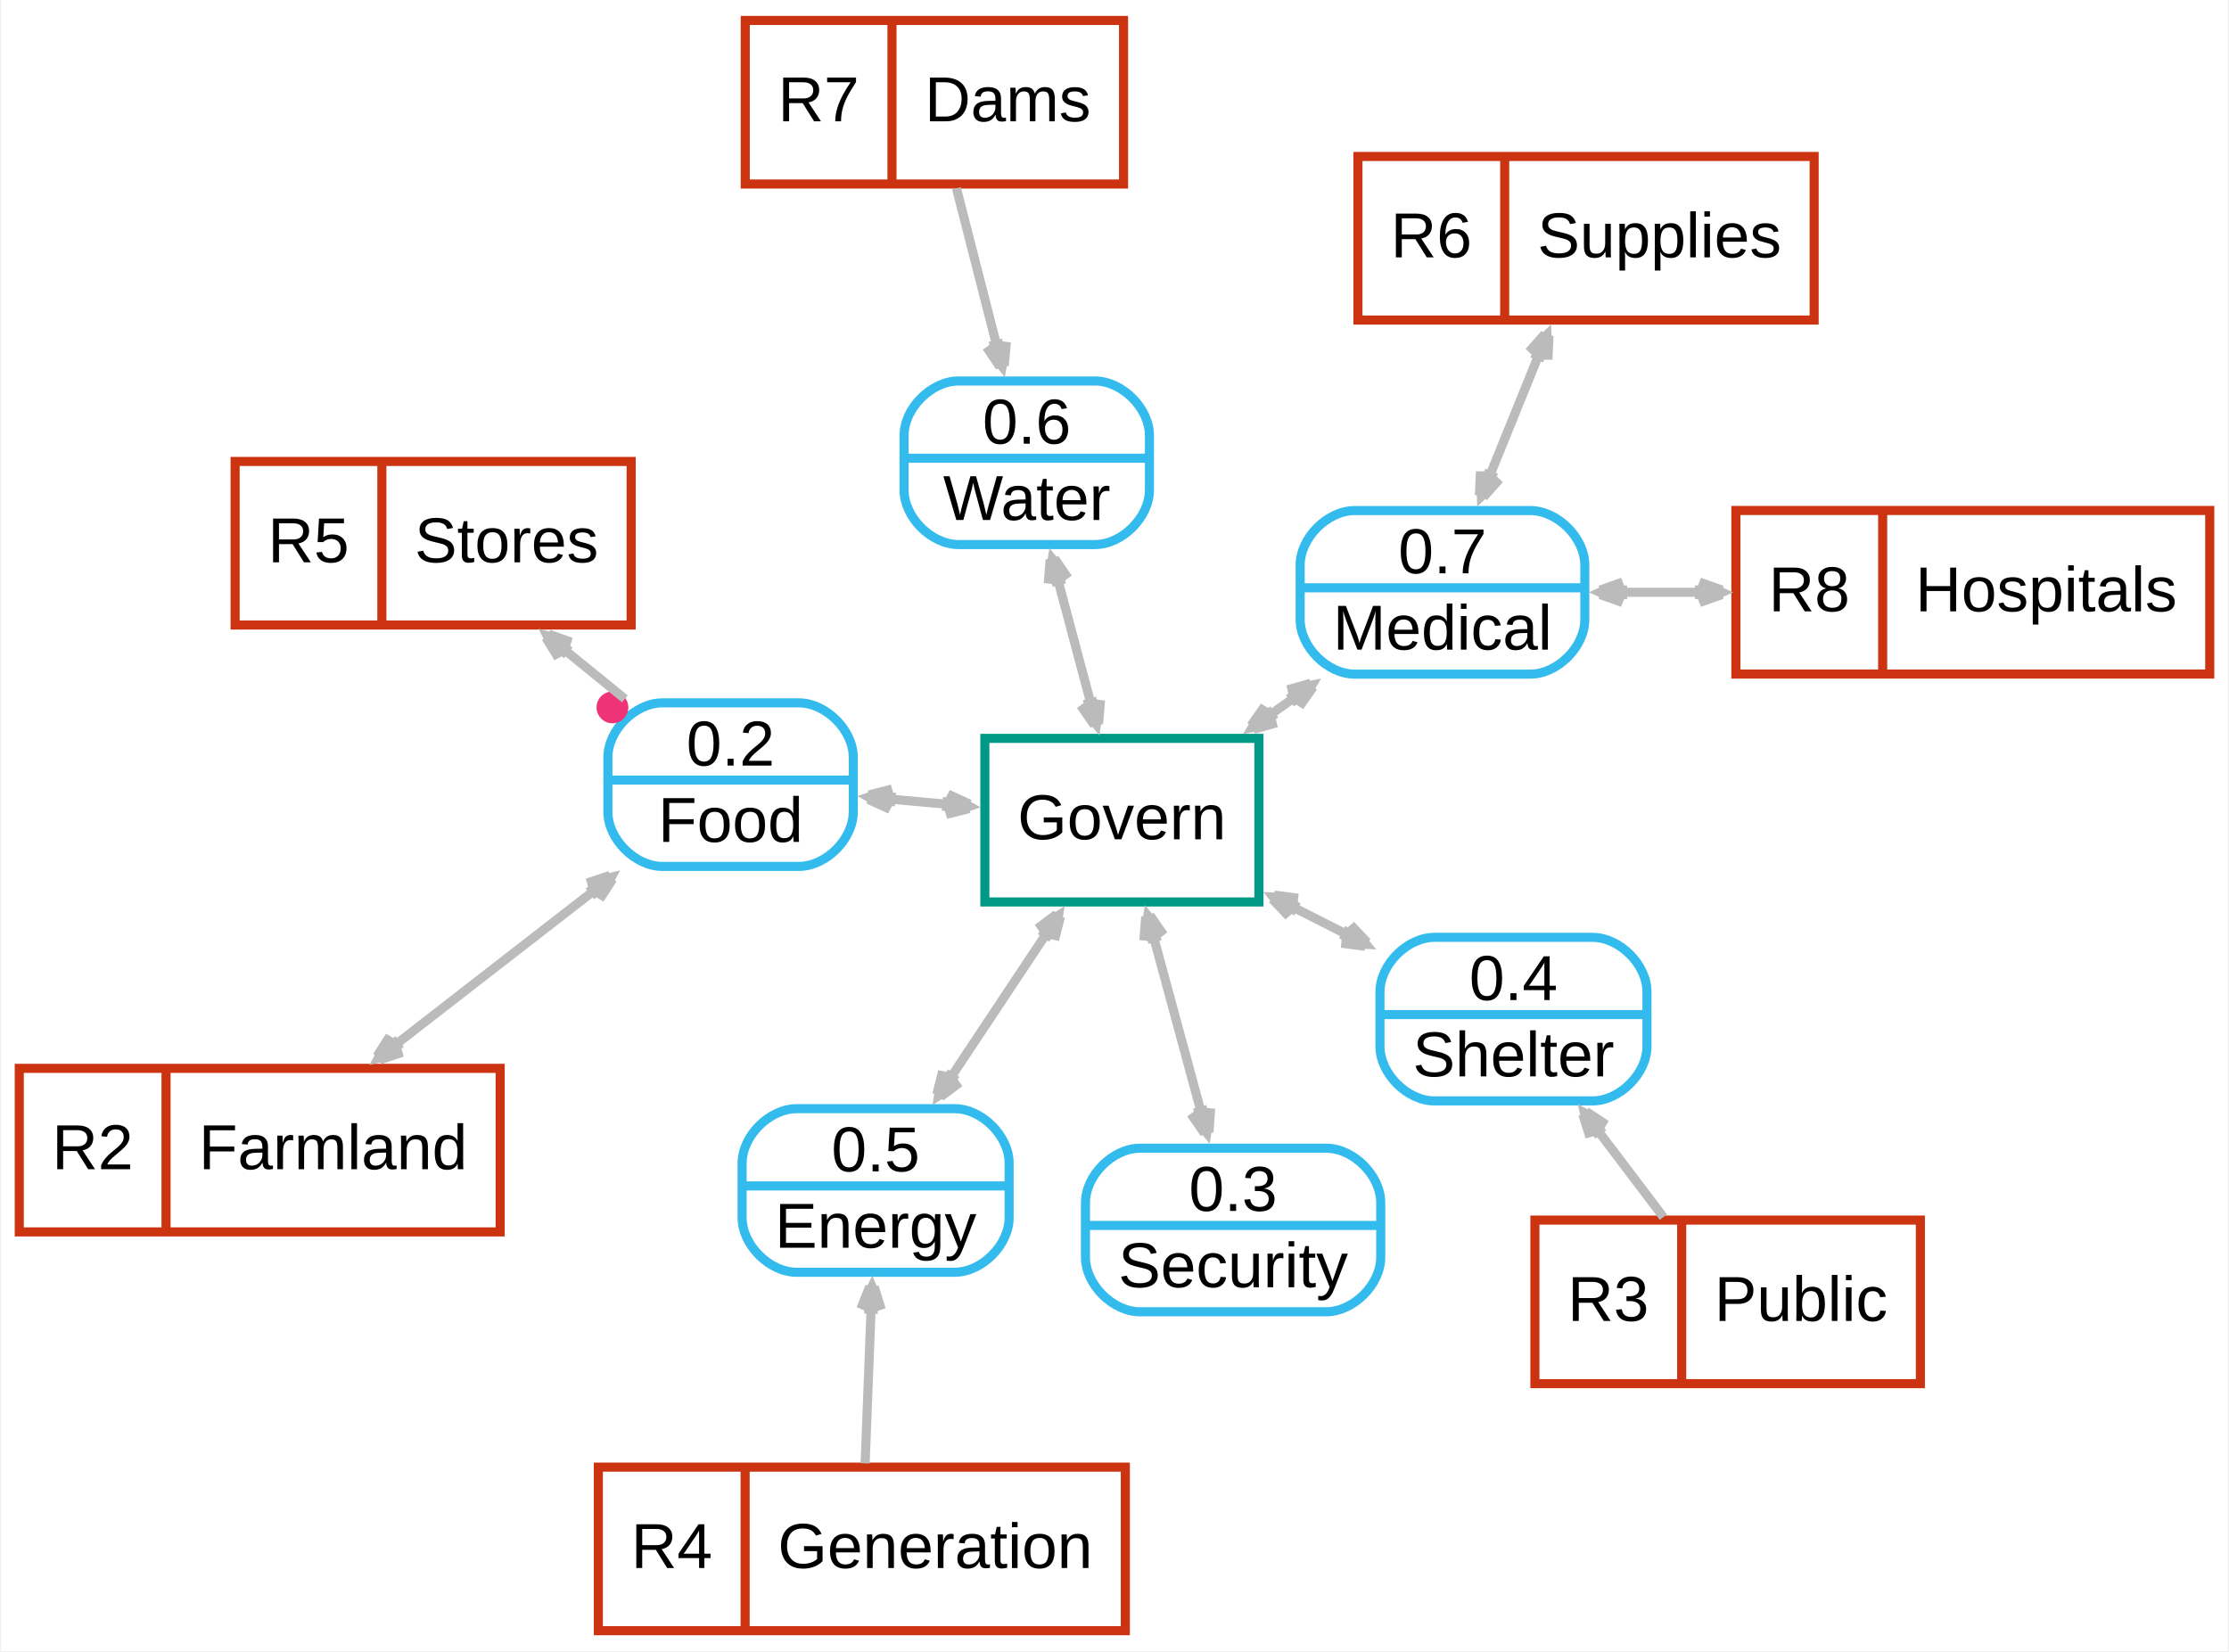
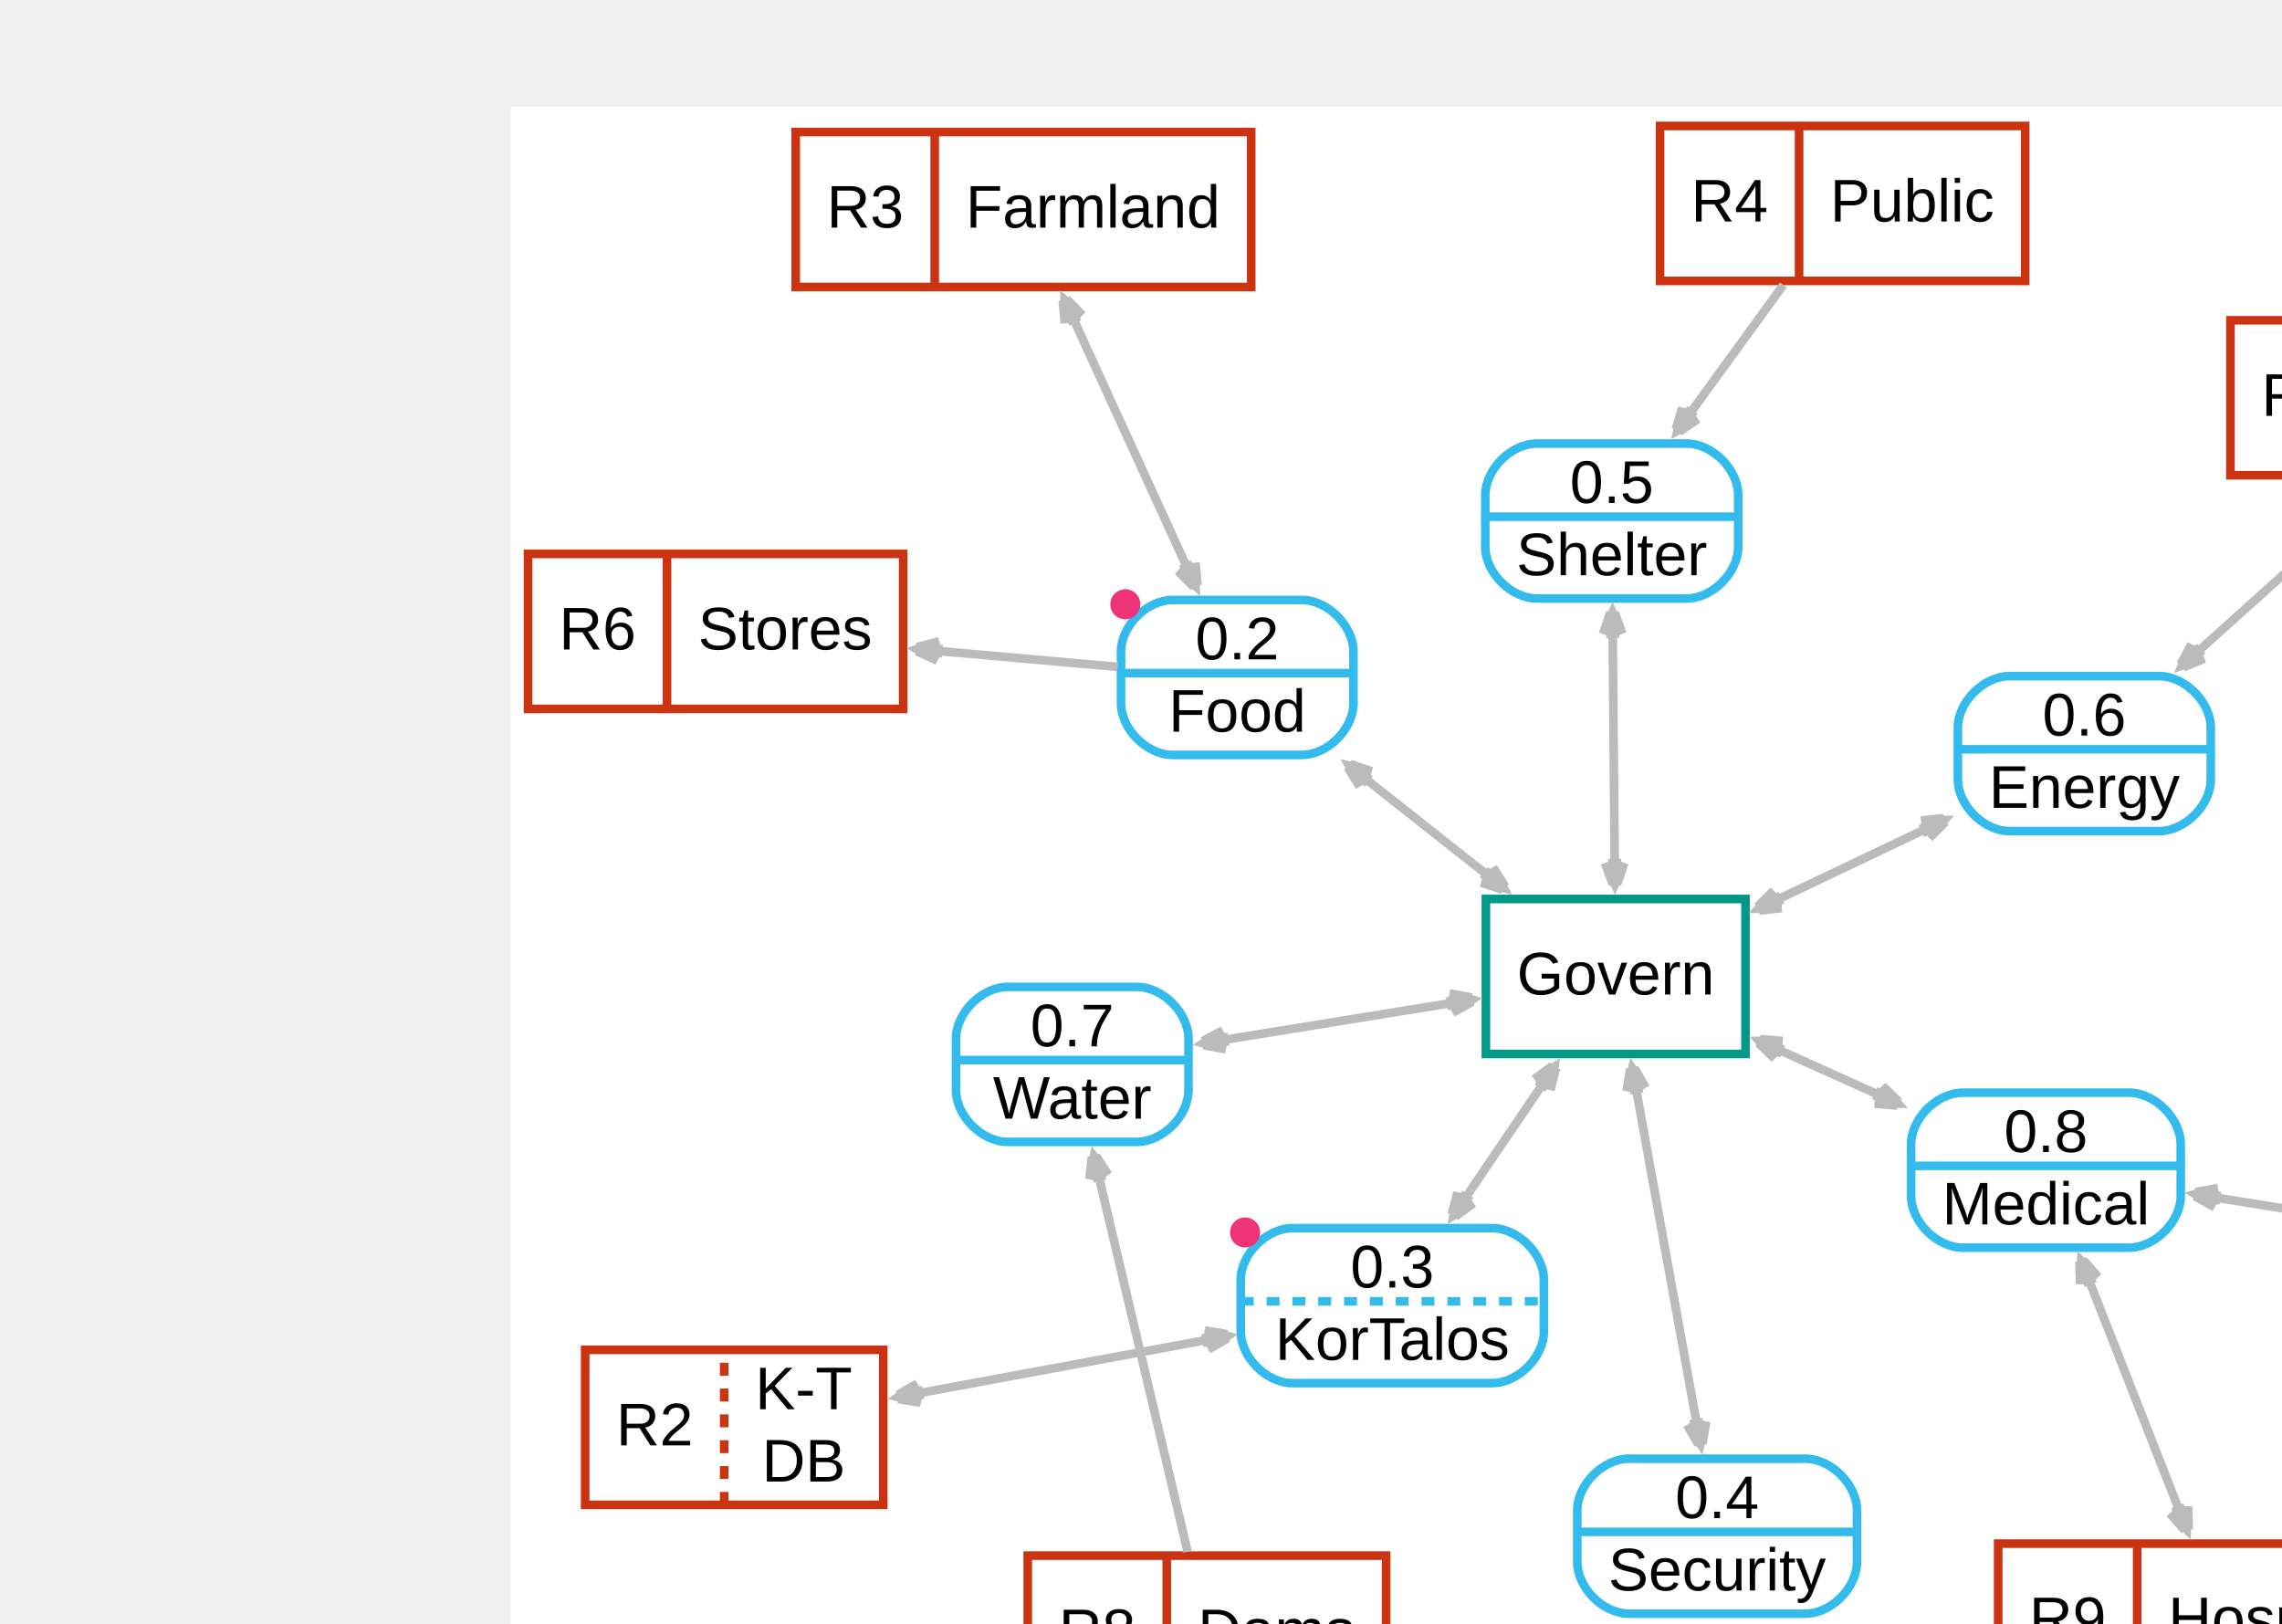
- <svg xmlns="http://www.w3.org/2000/svg" xmlns:xlink="http://www.w3.org/1999/xlink" width="490pt" height="363pt" viewBox="0.00 0.00 490.06 363.40">
-   <g id="graph0" class="graph" transform="scale(1 1) rotate(0) translate(4 359.4)">
-     <polygon fill="white" stroke="none" points="-4,4 -4,-359.4 486.06,-359.4 486.06,4 -4,4" />
-     <g id="s3x" class="node locations">
-       <polygon fill="none" stroke="#cc3311" stroke-width="2" points="0,-88.27 0,-124.27 105.83,-124.27 105.83,-88.27 0,-88.27" />
-       <text text-anchor="middle" x="16.15" y="-102.07" font-family="Arial" font-size="14.00">R2</text>
-       <polyline fill="none" stroke="#cc3311" stroke-width="2" points="32.3,-88.27 32.3,-124.27" />
-       <text text-anchor="middle" x="69.06" y="-102.07" font-family="Arial" font-size="14.00">Farmland</text>
-     </g>
-     <g id="s6f" class="node locations">
-       <polygon fill="none" stroke="#cc3311" stroke-width="2" points="333.55,-54.87 333.55,-90.87 418.38,-90.87 418.38,-54.87 333.55,-54.87" />
-       <text text-anchor="middle" x="349.7" y="-68.67" font-family="Arial" font-size="14.00">R3</text>
-       <polyline fill="none" stroke="#cc3311" stroke-width="2" points="365.85,-54.87 365.85,-90.87" />
-       <text text-anchor="middle" x="392.11" y="-68.67" font-family="Arial" font-size="14.00">Public</text>
-     </g>
-     <g id="qza" class="node locations">
-       <polygon fill="none" stroke="#cc3311" stroke-width="2" points="127.44,-0.5 127.44,-36.5 243.41,-36.5 243.41,-0.5 127.44,-0.5" />
-       <text text-anchor="middle" x="143.59" y="-14.3" font-family="Arial" font-size="14.00">R4</text>
-       <polyline fill="none" stroke="#cc3311" stroke-width="2" points="159.74,-0.5 159.74,-36.5" />
-       <text text-anchor="middle" x="201.57" y="-14.3" font-family="Arial" font-size="14.00">Generation</text>
-     </g>
-     <g id="yyc" class="node locations">
-       <polygon fill="none" stroke="#cc3311" stroke-width="2" points="47.5,-221.84 47.5,-257.84 134.66,-257.84 134.66,-221.84 47.5,-221.84" />
-       <text text-anchor="middle" x="63.65" y="-235.64" font-family="Arial" font-size="14.00">R5</text>
-       <polyline fill="none" stroke="#cc3311" stroke-width="2" points="79.8,-221.84 79.8,-257.84" />
-       <text text-anchor="middle" x="107.23" y="-235.64" font-family="Arial" font-size="14.00">Stores</text>
-     </g>
-     <g id="b41" class="node locations">
-       <polygon fill="none" stroke="#cc3311" stroke-width="2" points="294.6,-288.96 294.6,-324.96 395,-324.96 395,-288.96 294.6,-288.96" />
-       <text text-anchor="middle" x="310.75" y="-302.76" font-family="Arial" font-size="14.00">R6</text>
-       <polyline fill="none" stroke="#cc3311" stroke-width="2" points="326.9,-288.96 326.9,-324.96" />
-       <text text-anchor="middle" x="360.95" y="-302.76" font-family="Arial" font-size="14.00">Supplies</text>
-     </g>
-     <g id="nkp" class="node locations">
-       <polygon fill="none" stroke="#cc3311" stroke-width="2" points="159.77,-318.9 159.77,-354.9 243.02,-354.9 243.02,-318.9 159.77,-318.9" />
-       <text text-anchor="middle" x="175.91" y="-332.7" font-family="Arial" font-size="14.00">R7</text>
-       <polyline fill="none" stroke="#cc3311" stroke-width="2" points="192.06,-318.9 192.06,-354.9" />
-       <text text-anchor="middle" x="217.54" y="-332.7" font-family="Arial" font-size="14.00">Dams</text>
-     </g>
-     <g id="l9y" class="node locations">
-       <polygon fill="none" stroke="#cc3311" stroke-width="2" points="377.78,-211.05 377.78,-247.05 482.06,-247.05 482.06,-211.05 377.78,-211.05" />
-       <text text-anchor="middle" x="393.93" y="-224.85" font-family="Arial" font-size="14.00">R8</text>
-       <polyline fill="none" stroke="#cc3311" stroke-width="2" points="410.08,-211.05 410.08,-247.05" />
-       <text text-anchor="middle" x="446.07" y="-224.85" font-family="Arial" font-size="14.00">Hospitals</text>
-     </g>
-     <g id="hfx" class="node transforms zoomnotable">
-       <path fill="none" stroke="#33bbee" stroke-width="2" d="M287.62,-106.69C287.62,-106.69 246.64,-106.69 246.64,-106.69 240.64,-106.69 234.64,-100.69 234.64,-94.69 234.64,-94.69 234.64,-82.69 234.64,-82.69 234.64,-76.69 240.64,-70.69 246.64,-70.69 246.64,-70.69 287.62,-70.69 287.62,-70.69 293.62,-70.69 299.62,-76.69 299.62,-82.69 299.62,-82.69 299.62,-94.69 299.62,-94.69 299.62,-100.69 293.62,-106.69 287.62,-106.69" />
-       <text text-anchor="middle" x="267.13" y="-92.89" font-family="Arial" font-size="14.00">0.3</text>
-       <text text-anchor="middle" x="267.13" y="-76.09" font-family="Arial" font-size="14.00">Security</text>
-       <line x1="234.64" y1="-89.69" x2="299.62" y2="-89.69" stroke-dasharray="3,0" stroke="#33bbee" stroke-width="2px" />
-     </g>
-     <g id="ts5" class="node transforms zoomnotable">
-       <path fill="none" stroke="#33bbee" stroke-width="2" d="M346.21,-153.1C346.21,-153.1 311.45,-153.1 311.45,-153.1 305.45,-153.1 299.45,-147.1 299.45,-141.1 299.45,-141.1 299.45,-129.1 299.45,-129.1 299.45,-123.1 305.45,-117.1 311.45,-117.1 311.45,-117.1 346.21,-117.1 346.21,-117.1 352.21,-117.1 358.21,-123.1 358.21,-129.1 358.21,-129.1 358.21,-141.1 358.21,-141.1 358.21,-147.1 352.21,-153.1 346.21,-153.1" />
-       <text text-anchor="middle" x="328.83" y="-139.3" font-family="Arial" font-size="14.00">0.4</text>
-       <text text-anchor="middle" x="328.83" y="-122.5" font-family="Arial" font-size="14.00">Shelter</text>
-       <line x1="299.45" y1="-136.1" x2="358.21" y2="-136.1" stroke-dasharray="3,0" stroke="#33bbee" stroke-width="2px" />
+ <svg xmlns="http://www.w3.org/2000/svg" xmlns:xlink="http://www.w3.org/1999/xlink" width="530pt" height="377pt" viewBox="0.00 0.00 529.90 377.12" transform="translate(158,33) scale(1)">
+   <g id="graph0" class="graph" transform="scale(1 1) rotate(0) translate(4 373.12)">
+     <polygon fill="white" stroke="none" points="-4,4 -4,-373.12 525.9,-373.12 525.9,4 -4,4" />
+     <g id="p4g" class="node datastores">
+       <polygon fill="none" stroke="#cc3311" stroke-width="2" points="13.28,-48.3 13.28,-84.3 82.53,-84.3 82.53,-48.3 13.28,-48.3" />
+       <text text-anchor="middle" x="29.43" y="-62.1" font-family="Arial" font-size="14.00">R2</text>
+       <polyline fill="none" stroke="#cc3311" stroke-width="2" points="45.58,-48.3 45.58,-84.3" stroke-dasharray="3,3" />
+       <text text-anchor="middle" x="64.05" y="-70.5" font-family="Arial" font-size="14.00">K-T</text>
+       <text text-anchor="middle" x="64.05" y="-53.7" font-family="Arial" font-size="14.00">DB</text>
+     </g>
+     <g id="jn8" class="node processes zoomable notenotattached">
+       <g id="a_jn8">
+         <a xlink:href="#Top.KorTalos" xlink:title="KorTalos ">
+           <path fill="none" stroke="#33bbee" stroke-width="2" d="M224.01,-112.57C224.01,-112.57 177.59,-112.57 177.59,-112.57 171.59,-112.57 165.59,-106.57 165.59,-100.57 165.59,-100.57 165.59,-88.57 165.59,-88.57 165.59,-82.57 171.59,-76.57 177.59,-76.57 177.59,-76.57 224.01,-76.57 224.01,-76.57 230.01,-76.57 236.01,-82.57 236.01,-88.57 236.01,-88.57 236.01,-100.57 236.01,-100.57 236.01,-106.57 230.01,-112.57 224.01,-112.57" />
+           <text text-anchor="middle" x="200.8" y="-98.77" font-family="Arial" font-size="14.00">0.3</text>
+           <text text-anchor="middle" x="200.8" y="-81.97" font-family="Arial" font-size="14.00">KorTalos</text>
+         </a>
+       </g>
+       <line x1="165.59" y1="-95.57" x2="236.01" y2="-95.57" stroke-dasharray="3,3" stroke="#33bbee" stroke-width="2px" />
+       <circle cx="166.59" cy="-111.57" r="3" stroke="#ee3377" fill="#ee3377" />
+     </g>
+     <g id="edge2" class="edge">
+       <path fill="none" stroke="#bbbbbb" stroke-width="2" d="M157.86,-86.63C136.88,-82.75 111.71,-78.1 90.75,-74.22" />
+       <polygon fill="#bbbbbb" stroke="#bbbbbb" stroke-width="2" points="162.56,-87.5 157.23,-88.8 162.4,-87.98 157.55,-87.08 157.64,-86.59 157.73,-86.1 162.58,-87 158.05,-84.38 162.56,-87.5" />
+       <polygon fill="#bbbbbb" stroke="#bbbbbb" stroke-width="2" points="85.92,-73.33 91.25,-72.03 86.07,-72.85 90.93,-73.75 90.84,-74.24 90.75,-74.73 85.89,-73.83 90.43,-76.45 85.92,-73.33" />
+     </g>
+     <g id="g9b" class="node agents">
+       <polygon fill="none" stroke="#009988" stroke-width="2" points="282.85,-189.04 222.54,-189.04 222.54,-153.04 282.85,-153.04 282.85,-189.04" />
+       <text text-anchor="middle" x="252.69" y="-166.84" font-family="Arial" font-size="14.00">Govern</text>
+     </g>
+     <g id="edge1" class="edge">
+       <path fill="none" stroke="#bbbbbb" stroke-width="2" d="M217.72,-119.5C223.56,-128.11 230.1,-137.74 235.93,-146.33" />
+       <polygon fill="#bbbbbb" stroke="#bbbbbb" stroke-width="2" points="214.99,-115.49 219.66,-118.36 215.44,-115.26 218.22,-119.34 217.8,-119.63 217.39,-119.91 214.62,-115.82 215.94,-120.89 214.99,-115.49" />
+       <polygon fill="#bbbbbb" stroke="#bbbbbb" stroke-width="2" points="238.46,-150.07 233.79,-147.2 238.01,-150.3 235.24,-146.22 235.65,-145.94 236.07,-145.65 238.84,-149.74 237.52,-144.67 238.46,-150.07" />
+     </g>
+     <g id="pwe" class="node transforms zoomnotable notenotattached">
+       <g id="a_pwe">
+         <a xlink:title="Security ">
+           <path fill="none" stroke="#33bbee" stroke-width="2" d="M296.75,-59.01C296.75,-59.01 255.77,-59.01 255.77,-59.01 249.77,-59.01 243.77,-53.01 243.77,-47.01 243.77,-47.01 243.77,-35.01 243.77,-35.01 243.77,-29.01 249.77,-23.01 255.77,-23.01 255.77,-23.01 296.75,-23.01 296.75,-23.01 302.75,-23.01 308.75,-29.01 308.75,-35.01 308.75,-35.01 308.75,-47.01 308.75,-47.01 308.75,-53.01 302.75,-59.01 296.75,-59.01" />
+           <text text-anchor="middle" x="276.26" y="-45.21" font-family="Arial" font-size="14.00">0.4</text>
+           <text text-anchor="middle" x="276.26" y="-28.41" font-family="Arial" font-size="14.00">Security</text>
+         </a>
+       </g>
+       <line x1="243.77" y1="-42.01" x2="308.75" y2="-42.01" stroke-dasharray="3,0" stroke="#33bbee" stroke-width="2px" />
+     </g>
+     <g id="edge10" class="edge">
+       <path fill="none" stroke="#bbbbbb" stroke-width="2" d="M257.4,-145.07C261.49,-122.48 267.4,-89.89 271.51,-67.22" />
+       <polygon fill="#bbbbbb" stroke="#bbbbbb" stroke-width="2" points="256.55,-149.73 255.23,-144.41 256.07,-149.58 256.95,-144.73 257.44,-144.81 257.94,-144.9 257.06,-149.76 259.66,-145.22 256.55,-149.73" />
+       <polygon fill="#bbbbbb" stroke="#bbbbbb" stroke-width="2" points="272.39,-62.34 273.72,-67.66 272.87,-62.49 271.99,-67.35 271.5,-67.26 271.01,-67.17 271.89,-62.31 269.29,-66.86 272.39,-62.34" />
+     </g>
+     <g id="o8n" class="node transforms zoomnotable notenotattached">
+       <g id="a_o8n">
+         <a xlink:title="Shelter ">
+           <path fill="none" stroke="#33bbee" stroke-width="2" d="M269.16,-294.84C269.16,-294.84 234.4,-294.84 234.4,-294.84 228.4,-294.84 222.4,-288.84 222.4,-282.84 222.4,-282.84 222.4,-270.84 222.4,-270.84 222.4,-264.84 228.4,-258.84 234.4,-258.84 234.4,-258.84 269.16,-258.84 269.16,-258.84 275.16,-258.84 281.16,-264.84 281.16,-270.84 281.16,-270.84 281.16,-282.84 281.16,-282.84 281.16,-288.84 275.16,-294.84 269.16,-294.84" />
+           <text text-anchor="middle" x="251.78" y="-281.04" font-family="Arial" font-size="14.00">0.5</text>
+           <text text-anchor="middle" x="251.78" y="-264.24" font-family="Arial" font-size="14.00">Shelter</text>
+         </a>
+       </g>
+       <line x1="222.4" y1="-277.84" x2="281.16" y2="-277.84" stroke-dasharray="3,0" stroke="#33bbee" stroke-width="2px" />
+     </g>
+     <g id="edge11" class="edge">
+       <path fill="none" stroke="#bbbbbb" stroke-width="2" d="M252.46,-197.37C252.32,-213.74 252.14,-234.69 252,-250.97" />
+       <polygon fill="#bbbbbb" stroke="#bbbbbb" stroke-width="2" points="252.51,-192.39 254.71,-197.41 253.01,-192.46 252.96,-197.4 252.46,-197.39 251.96,-197.39 252.01,-192.45 250.21,-197.37 252.51,-192.39" />
+       <polygon fill="#bbbbbb" stroke="#bbbbbb" stroke-width="2" points="251.96,-255.65 249.75,-250.63 251.46,-255.59 251.5,-250.65 252,-250.65 252.5,-250.66 252.46,-255.6 254.25,-250.67 251.96,-255.65" />
+     </g>
+     <g id="pt5" class="node transforms zoomable notenotattached">
+       <g id="a_pt5">
+         <a xlink:href="#Top.Food" xlink:title="Food ">
+           <path fill="none" stroke="#33bbee" stroke-width="2" d="M179.77,-258.5C179.77,-258.5 149.77,-258.5 149.77,-258.5 143.77,-258.5 137.77,-252.5 137.77,-246.5 137.77,-246.5 137.77,-234.5 137.77,-234.5 137.77,-228.5 143.77,-222.5 149.77,-222.5 149.77,-222.5 179.77,-222.5 179.77,-222.5 185.77,-222.5 191.77,-228.5 191.77,-234.5 191.77,-234.5 191.77,-246.5 191.77,-246.5 191.77,-252.5 185.77,-258.5 179.77,-258.5" />
+           <text text-anchor="middle" x="164.77" y="-244.7" font-family="Arial" font-size="14.00">0.2</text>
+           <text text-anchor="middle" x="164.77" y="-227.9" font-family="Arial" font-size="14.00">Food</text>
+         </a>
+       </g>
+       <line x1="137.77" y1="-241.5" x2="191.77" y2="-241.5" stroke-dasharray="3,0" stroke="#33bbee" stroke-width="2px" />
+       <circle cx="138.77" cy="-257.5" r="3" stroke="#ee3377" fill="#ee3377" />
+     </g>
+     <g id="edge12" class="edge">
+       <path fill="none" stroke="#bbbbbb" stroke-width="2" d="M222.98,-194.51C213.75,-201.8 203.59,-209.83 194.37,-217.12" />
+       <polygon fill="#bbbbbb" stroke="#bbbbbb" stroke-width="2" points="226.75,-191.53 224.23,-196.4 227.01,-191.96 223.14,-195.02 222.83,-194.63 222.52,-194.24 226.39,-191.18 221.44,-192.86 226.75,-191.53" />
+       <polygon fill="#bbbbbb" stroke="#bbbbbb" stroke-width="2" points="190.68,-220.03 193.21,-215.17 190.42,-219.6 194.29,-216.54 194.6,-216.93 194.91,-217.33 191.04,-220.39 196,-218.7 190.68,-220.03" />
+     </g>
+     <g id="yrx" class="node transforms zoomnotable notenotattached">
+       <g id="a_yrx">
+         <a xlink:title="Energy ">
+           <path fill="none" stroke="#33bbee" stroke-width="2" d="M378.95,-240.81C378.95,-240.81 344.19,-240.81 344.19,-240.81 338.19,-240.81 332.19,-234.81 332.19,-228.81 332.19,-228.81 332.19,-216.81 332.19,-216.81 332.19,-210.81 338.19,-204.81 344.19,-204.81 344.19,-204.81 378.95,-204.81 378.95,-204.81 384.95,-204.81 390.95,-210.81 390.95,-216.81 390.95,-216.81 390.95,-228.81 390.95,-228.81 390.95,-234.81 384.95,-240.81 378.95,-240.81" />
+           <text text-anchor="middle" x="361.57" y="-227.01" font-family="Arial" font-size="14.00">0.6</text>
+           <text text-anchor="middle" x="361.57" y="-210.21" font-family="Arial" font-size="14.00">Energy</text>
+         </a>
+       </g>
+       <line x1="332.19" y1="-223.81" x2="390.95" y2="-223.81" stroke-dasharray="3,0" stroke="#33bbee" stroke-width="2px" />
+     </g>
+     <g id="edge13" class="edge">
+       <path fill="none" stroke="#bbbbbb" stroke-width="2" d="M290.07,-188.81C301.33,-194.17 313.67,-200.03 324.88,-205.37" />
+       <polygon fill="#bbbbbb" stroke="#bbbbbb" stroke-width="2" points="285.8,-186.78 291.28,-186.9 286.07,-186.36 290.53,-188.48 290.31,-188.93 290.1,-189.38 285.64,-187.26 289.35,-190.96 285.8,-186.78" />
+       <polygon fill="#bbbbbb" stroke="#bbbbbb" stroke-width="2" points="329.13,-207.39 323.65,-207.27 328.86,-207.81 324.4,-205.69 324.62,-205.24 324.83,-204.79 329.29,-206.91 325.58,-203.21 329.13,-207.39" />
+     </g>
+     <g id="hvh" class="node transforms zoomnotable notenotattached">
+       <g id="a_hvh">
+         <a xlink:title="Water ">
+           <path fill="none" stroke="#33bbee" stroke-width="2" d="M141.44,-168.61C141.44,-168.61 111.44,-168.61 111.44,-168.61 105.44,-168.61 99.44,-162.61 99.44,-156.61 99.44,-156.61 99.44,-144.61 99.44,-144.61 99.44,-138.61 105.44,-132.61 111.44,-132.61 111.44,-132.61 141.44,-132.61 141.44,-132.61 147.44,-132.61 153.44,-138.61 153.44,-144.61 153.44,-144.61 153.44,-156.61 153.44,-156.61 153.44,-162.61 147.44,-168.61 141.44,-168.61" />
+           <text text-anchor="middle" x="126.44" y="-154.81" font-family="Arial" font-size="14.00">0.7</text>
+           <text text-anchor="middle" x="126.44" y="-138.01" font-family="Arial" font-size="14.00">Water</text>
+         </a>
+       </g>
+       <line x1="99.44" y1="-151.61" x2="153.44" y2="-151.61" stroke-dasharray="3,0" stroke="#33bbee" stroke-width="2px" />
+     </g>
+     <g id="edge14" class="edge">
+       <path fill="none" stroke="#bbbbbb" stroke-width="2" d="M214.59,-164.87C197.8,-162.16 178.19,-158.99 161.73,-156.32" />
+       <polygon fill="#bbbbbb" stroke="#bbbbbb" stroke-width="2" points="219.4,-165.65 214.1,-167.08 219.26,-166.14 214.38,-165.35 214.46,-164.85 214.54,-164.36 219.42,-165.15 214.82,-162.63 219.4,-165.65" />
+       <polygon fill="#bbbbbb" stroke="#bbbbbb" stroke-width="2" points="156.82,-155.53 162.12,-154.11 156.97,-155.04 161.84,-155.83 161.76,-156.33 161.68,-156.82 156.81,-156.03 161.4,-158.55 156.82,-155.53" />
+     </g>
+     <g id="xz2" class="node transforms zoomnotable notenotattached">
+       <g id="a_xz2">
+         <a xlink:title="Medical ">
+           <path fill="none" stroke="#33bbee" stroke-width="2" d="M371.97,-144.04C371.97,-144.04 333.33,-144.04 333.33,-144.04 327.33,-144.04 321.33,-138.04 321.33,-132.04 321.33,-132.04 321.33,-120.04 321.33,-120.04 321.33,-114.04 327.33,-108.04 333.33,-108.04 333.33,-108.04 371.97,-108.04 371.97,-108.04 377.97,-108.04 383.97,-114.04 383.97,-120.04 383.97,-120.04 383.97,-132.04 383.97,-132.04 383.97,-138.04 377.97,-144.04 371.97,-144.04" />
+           <text text-anchor="middle" x="352.65" y="-130.24" font-family="Arial" font-size="14.00">0.8</text>
+           <text text-anchor="middle" x="352.65" y="-113.44" font-family="Arial" font-size="14.00">Medical</text>
+         </a>
+       </g>
+       <line x1="321.33" y1="-127.04" x2="383.97" y2="-127.04" stroke-dasharray="3,0" stroke="#33bbee" stroke-width="2px" />
+     </g>
+     <g id="edge15" class="edge">
+       <path fill="none" stroke="#bbbbbb" stroke-width="2" d="M290.5,-154.02C298.23,-150.54 306.38,-146.87 314.14,-143.38" />
+       <polygon fill="#bbbbbb" stroke="#bbbbbb" stroke-width="2" points="285.99,-156.05 289.63,-151.94 285.84,-155.57 290.35,-153.54 290.55,-154 290.76,-154.45 286.25,-156.48 291.47,-156.05 285.99,-156.05" />
+       <polygon fill="#bbbbbb" stroke="#bbbbbb" stroke-width="2" points="318.33,-141.49 314.69,-145.6 318.48,-141.97 313.98,-144 313.77,-143.54 313.57,-143.09 318.07,-141.06 312.85,-141.49 318.33,-141.49" />
+     </g>
+     <g id="q7u" class="node locations">
+       <polygon fill="none" stroke="#cc3311" stroke-width="2" points="62.19,-331.21 62.19,-367.21 168.02,-367.21 168.02,-331.21 62.19,-331.21" />
+       <text text-anchor="middle" x="78.34" y="-345.01" font-family="Arial" font-size="14.00">R3</text>
+       <polyline fill="none" stroke="#cc3311" stroke-width="2" points="94.49,-331.21 94.49,-367.21" />
+       <text text-anchor="middle" x="131.25" y="-345.01" font-family="Arial" font-size="14.00">Farmland</text>
+     </g>
+     <g id="r3a" class="node locations">
+       <polygon fill="none" stroke="#cc3311" stroke-width="2" points="263.01,-332.62 263.01,-368.62 347.83,-368.62 347.83,-332.62 263.01,-332.62" />
+       <text text-anchor="middle" x="279.15" y="-346.42" font-family="Arial" font-size="14.00">R4</text>
+       <polyline fill="none" stroke="#cc3311" stroke-width="2" points="295.3,-332.62 295.3,-368.62" />
+       <text text-anchor="middle" x="321.57" y="-346.42" font-family="Arial" font-size="14.00">Public</text>
+     </g>
+     <g id="vqs" class="node locations">
+       <polygon fill="none" stroke="#cc3311" stroke-width="2" points="395.52,-287.47 395.52,-323.47 511.49,-323.47 511.49,-287.47 395.52,-287.47" />
+       <text text-anchor="middle" x="411.67" y="-301.27" font-family="Arial" font-size="14.00">R5</text>
+       <polyline fill="none" stroke="#cc3311" stroke-width="2" points="427.82,-287.47 427.82,-323.47" />
+       <text text-anchor="middle" x="469.65" y="-301.27" font-family="Arial" font-size="14.00">Generation</text>
+     </g>
+     <g id="wzh" class="node locations">
+       <polygon fill="none" stroke="#cc3311" stroke-width="2" points="0,-233.2 0,-269.2 87.16,-269.2 87.16,-233.2 0,-233.2" />
+       <text text-anchor="middle" x="16.15" y="-247" font-family="Arial" font-size="14.00">R6</text>
+       <polyline fill="none" stroke="#cc3311" stroke-width="2" points="32.3,-233.2 32.3,-269.2" />
+       <text text-anchor="middle" x="59.73" y="-247" font-family="Arial" font-size="14.00">Stores</text>
+     </g>
+     <g id="wzj" class="node locations">
+       <polygon fill="none" stroke="#cc3311" stroke-width="2" points="421.5,-88.82 421.5,-124.82 521.9,-124.82 521.9,-88.82 421.5,-88.82" />
+       <text text-anchor="middle" x="437.65" y="-102.62" font-family="Arial" font-size="14.00">R7</text>
+       <polyline fill="none" stroke="#cc3311" stroke-width="2" points="453.8,-88.82 453.8,-124.82" />
+       <text text-anchor="middle" x="487.85" y="-102.62" font-family="Arial" font-size="14.00">Supplies</text>
+     </g>
+     <g id="il6" class="node locations">
+       <polygon fill="none" stroke="#cc3311" stroke-width="2" points="116.1,-0.5 116.1,-36.5 199.36,-36.5 199.36,-0.5 116.1,-0.5" />
+       <text text-anchor="middle" x="132.25" y="-14.3" font-family="Arial" font-size="14.00">R8</text>
+       <polyline fill="none" stroke="#cc3311" stroke-width="2" points="148.4,-0.5 148.4,-36.5" />
+       <text text-anchor="middle" x="173.88" y="-14.3" font-family="Arial" font-size="14.00">Dams</text>
+     </g>
+     <g id="ees" class="node locations">
+       <polygon fill="none" stroke="#cc3311" stroke-width="2" points="341.56,-3.28 341.56,-39.28 445.83,-39.28 445.83,-3.28 341.56,-3.28" />
+       <text text-anchor="middle" x="357.7" y="-17.08" font-family="Arial" font-size="14.00">R9</text>
+       <polyline fill="none" stroke="#cc3311" stroke-width="2" points="373.85,-3.28 373.85,-39.28" />
+       <text text-anchor="middle" x="409.84" y="-17.08" font-family="Arial" font-size="14.00">Hospitals</text>
+     </g>
+     <g id="edge8" class="edge">
+       <path fill="none" stroke="#bbbbbb" stroke-width="2" d="M269.88,-301.74C277,-311.52 285.03,-322.57 291.65,-331.68" />
+       <polygon fill="#bbbbbb" stroke="#bbbbbb" stroke-width="2" points="267.03,-297.81 271.79,-300.53 267.47,-297.57 270.37,-301.56 269.97,-301.86 269.56,-302.15 266.66,-298.16 268.15,-303.18 267.03,-297.81" />
    </g>
    <g id="edge6" class="edge">
-       <path fill="none" stroke="#bbbbbb" stroke-width="2" d="M347.3,-110.72C352.13,-104.34 357.27,-97.56 361.83,-91.53" />
-       <polygon fill="#bbbbbb" stroke="#bbbbbb" stroke-width="2" points="344.44,-114.49 345.67,-109.15 344.08,-114.14 347.06,-110.2 347.46,-110.5 347.86,-110.81 344.88,-114.74 349.25,-111.86 344.44,-114.49" />
-     </g>
-     <g id="vp3" class="node transforms zoomable">
-       <g id="a_vp3">
-         <a xlink:href="#Top.Food" xlink:title="0.2 Food">
-           <path fill="none" stroke="#33bbee" stroke-width="2" d="M171.54,-204.71C171.54,-204.71 141.54,-204.71 141.54,-204.71 135.54,-204.71 129.54,-198.71 129.54,-192.71 129.54,-192.71 129.54,-180.71 129.54,-180.71 129.54,-174.71 135.54,-168.71 141.54,-168.71 141.54,-168.71 171.54,-168.71 171.54,-168.71 177.54,-168.71 183.54,-174.71 183.54,-180.71 183.54,-180.71 183.54,-192.71 183.54,-192.71 183.54,-198.71 177.54,-204.71 171.54,-204.71" />
-           <text text-anchor="middle" x="156.54" y="-190.91" font-family="Arial" font-size="14.00">0.2</text>
-           <text text-anchor="middle" x="156.54" y="-174.11" font-family="Arial" font-size="14.00">Food</text>
-         </a>
-       </g>
-       <line x1="129.54" y1="-187.71" x2="183.54" y2="-187.71" stroke-dasharray="3,0" stroke="#33bbee" stroke-width="2px" />
-       <circle cx="130.54" cy="-203.71" r="3" stroke="#ee3377" fill="#ee3377" />
+       <path fill="none" stroke="#bbbbbb" stroke-width="2" d="M153.08,-266.1C145.11,-283.53 134.61,-306.52 126.67,-323.89" />
+       <polygon fill="#bbbbbb" stroke="#bbbbbb" stroke-width="2" points="155.11,-261.65 155.08,-267.14 155.54,-261.92 153.48,-266.41 153.03,-266.2 152.57,-265.99 154.63,-261.5 150.98,-265.27 155.11,-261.65" />
+       <polygon fill="#bbbbbb" stroke="#bbbbbb" stroke-width="2" points="124.67,-328.27 124.7,-322.79 124.24,-328.01 126.29,-323.52 126.75,-323.72 127.2,-323.93 125.15,-328.42 128.8,-324.66 124.67,-328.27" />
+     </g>
+     <g id="edge7" class="edge">
+       <path fill="none" stroke="#bbbbbb" stroke-width="2" d="M136.97,-242.96C124.59,-244.05 109.6,-245.37 95.29,-246.64" />
+       <polygon fill="#bbbbbb" stroke="#bbbbbb" stroke-width="2" points="90.31,-247.08 95.09,-244.4 90.33,-246.57 95.24,-246.14 95.29,-246.64 95.33,-247.14 90.41,-247.57 95.48,-248.88 90.31,-247.08" />
+     </g>
+     <g id="edge9" class="edge">
+       <path fill="none" stroke="#bbbbbb" stroke-width="2" d="M387.88,-246.46C402,-259.16 419.17,-274.6 432.41,-286.5" />
+       <polygon fill="#bbbbbb" stroke="#bbbbbb" stroke-width="2" points="384.24,-243.2 389.46,-244.87 384.62,-242.87 388.29,-246.17 387.96,-246.54 387.63,-246.91 383.95,-243.61 386.46,-248.21 384.24,-243.2" />
+     </g>
+     <g id="edge5" class="edge">
+       <path fill="none" stroke="#bbbbbb" stroke-width="2" d="M132.63,-124.48C138.71,-98.8 147.84,-60.24 153.25,-37.39" />
+       <polygon fill="#bbbbbb" stroke="#bbbbbb" stroke-width="2" points="131.48,-129.31 130.44,-123.93 131.01,-129.14 132.15,-124.33 132.63,-124.45 133.12,-124.56 131.98,-129.37 134.82,-124.97 131.48,-129.31" />
    </g>
    <g id="edge4" class="edge">
-       <path fill="none" stroke="#bbbbbb" stroke-width="2" d="M126.61,-163.47C112.84,-152.79 96.55,-140.14 82.79,-129.46" />
-       <polygon fill="#bbbbbb" stroke="#bbbbbb" stroke-width="2" points="130.32,-166.35 124.99,-165.07 129.97,-166.71 126.07,-163.68 126.37,-163.29 126.68,-162.89 130.58,-165.92 127.75,-161.51 130.32,-166.35" />
-       <polygon fill="#bbbbbb" stroke="#bbbbbb" stroke-width="2" points="78.98,-126.5 84.31,-127.79 79.34,-126.15 83.24,-129.17 82.93,-129.57 82.63,-129.96 78.73,-126.94 81.55,-131.35 78.98,-126.5" />
-     </g>
-     <g id="edge5" class="edge">
-       <path fill="none" stroke="#bbbbbb" stroke-width="2" d="M133.28,-205.59C128.94,-209.11 124.35,-212.84 119.87,-216.48" />
-       <polygon fill="#bbbbbb" stroke="#bbbbbb" stroke-width="2" points="116.16,-219.49 118.63,-214.59 115.9,-219.06 119.73,-215.95 120.04,-216.33 120.36,-216.72 116.53,-219.83 121.46,-218.08 116.16,-219.49" />
-     </g>
-     <g id="p61" class="node transforms zoomnotable">
-       <path fill="none" stroke="#33bbee" stroke-width="2" d="M205.84,-115.39C205.84,-115.39 171.08,-115.39 171.08,-115.39 165.08,-115.39 159.08,-109.39 159.08,-103.39 159.08,-103.39 159.08,-91.39 159.08,-91.39 159.08,-85.39 165.08,-79.39 171.08,-79.39 171.08,-79.39 205.84,-79.39 205.84,-79.39 211.84,-79.39 217.84,-85.39 217.84,-91.39 217.84,-91.39 217.84,-103.39 217.84,-103.39 217.84,-109.39 211.84,-115.39 205.84,-115.39" />
-       <text text-anchor="middle" x="188.46" y="-101.59" font-family="Arial" font-size="14.00">0.5</text>
-       <text text-anchor="middle" x="188.46" y="-84.79" font-family="Arial" font-size="14.00">Energy</text>
-       <line x1="159.08" y1="-98.39" x2="217.84" y2="-98.39" stroke-dasharray="3,0" stroke="#33bbee" stroke-width="2px" />
-     </g>
-     <g id="edge7" class="edge">
-       <path fill="none" stroke="#bbbbbb" stroke-width="2" d="M187.46,-71.31C187.03,-60.21 186.54,-47.5 186.15,-37.34" />
-       <polygon fill="#bbbbbb" stroke="#bbbbbb" stroke-width="2" points="187.65,-76.26 185.21,-71.35 187.15,-76.22 186.96,-71.28 187.46,-71.26 187.96,-71.24 188.15,-76.18 189.7,-71.18 187.65,-76.26" />
-     </g>
-     <g id="azi" class="node transforms zoomnotable">
-       <path fill="none" stroke="#33bbee" stroke-width="2" d="M236.72,-275.55C236.72,-275.55 206.72,-275.55 206.72,-275.55 200.72,-275.55 194.72,-269.55 194.72,-263.55 194.72,-263.55 194.72,-251.55 194.72,-251.55 194.72,-245.55 200.72,-239.55 206.72,-239.55 206.72,-239.55 236.72,-239.55 236.72,-239.55 242.72,-239.55 248.72,-245.55 248.72,-251.55 248.72,-251.55 248.72,-263.55 248.72,-263.55 248.72,-269.55 242.72,-275.55 236.72,-275.55" />
-       <text text-anchor="middle" x="221.72" y="-261.75" font-family="Arial" font-size="14.00">0.6</text>
-       <text text-anchor="middle" x="221.72" y="-244.95" font-family="Arial" font-size="14.00">Water</text>
-       <line x1="194.72" y1="-258.55" x2="248.72" y2="-258.55" stroke-dasharray="3,0" stroke="#33bbee" stroke-width="2px" />
+       <path fill="none" stroke="#bbbbbb" stroke-width="2" d="M392.03,-119.69C398.89,-118.58 406.16,-117.4 413.41,-116.23" />
+       <polygon fill="#bbbbbb" stroke="#bbbbbb" stroke-width="2" points="387.27,-120.45 391.85,-117.44 387.25,-119.95 392.13,-119.16 392.21,-119.66 392.29,-120.15 387.41,-120.94 392.57,-121.88 387.27,-120.45" />
+       <polygon fill="#bbbbbb" stroke="#bbbbbb" stroke-width="2" points="418.22,-115.46 413.65,-118.48 418.24,-115.96 413.37,-116.75 413.29,-116.25 413.21,-115.76 418.08,-114.97 412.93,-114.03 418.22,-115.46" />
    </g>
    <g id="edge3" class="edge">
-       <path fill="none" stroke="#bbbbbb" stroke-width="2" d="M215.08,-283.46C212.2,-294.7 208.89,-307.63 206.25,-317.96" />
-       <polygon fill="#bbbbbb" stroke="#bbbbbb" stroke-width="2" points="216.3,-278.72 217.24,-284.12 216.76,-278.9 215.54,-283.68 215.06,-283.56 214.57,-283.44 215.8,-278.65 212.88,-283 216.3,-278.72" />
-     </g>
-     <g id="atf" class="node transforms zoomnotable">
-       <path fill="none" stroke="#33bbee" stroke-width="2" d="M332.53,-247.03C332.53,-247.03 293.89,-247.03 293.89,-247.03 287.89,-247.03 281.89,-241.03 281.89,-235.03 281.89,-235.03 281.89,-223.03 281.89,-223.03 281.89,-217.03 287.89,-211.03 293.89,-211.03 293.89,-211.03 332.53,-211.03 332.53,-211.03 338.53,-211.03 344.53,-217.03 344.53,-223.03 344.53,-223.03 344.53,-235.03 344.53,-235.03 344.53,-241.03 338.53,-247.03 332.53,-247.03" />
-       <text text-anchor="middle" x="313.21" y="-233.23" font-family="Arial" font-size="14.00">0.7</text>
-       <text text-anchor="middle" x="313.21" y="-216.43" font-family="Arial" font-size="14.00">Medical</text>
-       <line x1="281.89" y1="-230.03" x2="344.53" y2="-230.03" stroke-dasharray="3,0" stroke="#33bbee" stroke-width="2px" />
-     </g>
-     <g id="edge2" class="edge">
-       <path fill="none" stroke="#bbbbbb" stroke-width="2" d="M323.64,-254.76C327.08,-263.23 330.9,-272.65 334.33,-281.13" />
-       <polygon fill="#bbbbbb" stroke="#bbbbbb" stroke-width="2" points="321.77,-250.15 325.74,-253.94 322.26,-250.02 324.12,-254.6 323.65,-254.79 323.19,-254.97 321.33,-250.4 321.57,-255.63 321.77,-250.15" />
-       <polygon fill="#bbbbbb" stroke="#bbbbbb" stroke-width="2" points="336.2,-285.74 332.24,-281.95 335.71,-285.87 333.86,-281.29 334.32,-281.1 334.78,-280.92 336.64,-285.49 336.41,-280.26 336.2,-285.74" />
-     </g>
-     <g id="edge1" class="edge">
-       <path fill="none" stroke="#bbbbbb" stroke-width="2" d="M352.52,-229.04C358.1,-229.04 363.93,-229.04 369.79,-229.04" />
-       <polygon fill="#bbbbbb" stroke="#bbbbbb" stroke-width="2" points="347.85,-229.04 352.85,-226.79 347.91,-228.54 352.85,-228.54 352.85,-229.04 352.85,-229.54 347.91,-229.54 352.85,-231.29 347.85,-229.04" />
-       <polygon fill="#bbbbbb" stroke="#bbbbbb" stroke-width="2" points="374.77,-229.04 369.77,-231.29 374.71,-229.54 369.77,-229.54 369.77,-229.04 369.77,-228.54 374.71,-228.54 369.77,-226.79 374.77,-229.04" />
-     </g>
-     <g id="bbu" class="node agents">
-       <polygon fill="none" stroke="#009988" stroke-width="2" points="272.81,-196.89 212.5,-196.89 212.5,-160.89 272.81,-160.89 272.81,-196.89" />
-       <text text-anchor="middle" x="242.65" y="-174.69" font-family="Arial" font-size="14.00">Govern</text>
-     </g>
-     <g id="edge8" class="edge">
-       <path fill="none" stroke="#bbbbbb" stroke-width="2" d="M249.58,-153.38C252.87,-141.23 256.81,-126.73 260.12,-114.54" />
-       <polygon fill="#bbbbbb" stroke="#bbbbbb" stroke-width="2" points="248.36,-157.85 247.5,-152.44 247.9,-157.66 249.19,-152.9 249.67,-153.03 250.15,-153.16 248.86,-157.92 251.84,-153.62 248.36,-157.85" />
-       <polygon fill="#bbbbbb" stroke="#bbbbbb" stroke-width="2" points="261.34,-110.02 262.2,-115.43 261.81,-110.21 260.52,-114.97 260.03,-114.84 259.55,-114.71 260.84,-109.95 257.86,-114.25 261.34,-110.02" />
-     </g>
-     <g id="edge9" class="edge">
-       <path fill="none" stroke="#bbbbbb" stroke-width="2" d="M280.32,-159.75C284.25,-157.76 288.23,-155.73 292.14,-153.75" />
-       <polygon fill="#bbbbbb" stroke="#bbbbbb" stroke-width="2" points="275.94,-161.98 279.37,-157.71 275.77,-161.51 280.17,-159.27 280.39,-159.72 280.62,-160.16 276.22,-162.4 281.41,-161.72 275.94,-161.98" />
-       <polygon fill="#bbbbbb" stroke="#bbbbbb" stroke-width="2" points="296.45,-151.55 293.02,-155.82 296.62,-152.03 292.22,-154.26 292,-153.82 291.77,-153.37 296.17,-151.14 290.98,-151.81 296.45,-151.55" />
-     </g>
-     <g id="edge10" class="edge">
-       <path fill="none" stroke="#bbbbbb" stroke-width="2" d="M204.38,-182.37C200.18,-182.75 195.93,-183.13 191.78,-183.51" />
-       <polygon fill="#bbbbbb" stroke="#bbbbbb" stroke-width="2" points="209.14,-181.94 204.36,-184.63 209.12,-182.44 204.2,-182.89 204.16,-182.39 204.11,-181.89 209.03,-181.44 203.96,-180.15 209.14,-181.94" />
-       <polygon fill="#bbbbbb" stroke="#bbbbbb" stroke-width="2" points="186.87,-183.96 191.64,-181.26 186.89,-183.45 191.8,-183.01 191.85,-183.5 191.89,-184 186.98,-184.45 192.05,-185.74 186.87,-183.96" />
-     </g>
-     <g id="edge11" class="edge">
-       <path fill="none" stroke="#bbbbbb" stroke-width="2" d="M226.01,-153.87C219.33,-143.81 211.64,-132.25 204.97,-122.21" />
-       <polygon fill="#bbbbbb" stroke="#bbbbbb" stroke-width="2" points="228.73,-157.96 224.09,-155.04 228.28,-158.19 225.55,-154.08 225.97,-153.8 226.38,-153.52 229.12,-157.63 227.84,-152.55 228.73,-157.96" />
-       <polygon fill="#bbbbbb" stroke="#bbbbbb" stroke-width="2" points="202.31,-118.22 206.95,-121.14 202.76,-118 205.5,-122.11 205.08,-122.38 204.66,-122.66 201.93,-118.55 203.21,-123.63 202.31,-118.22" />
-     </g>
-     <g id="edge12" class="edge">
-       <path fill="none" stroke="#bbbbbb" stroke-width="2" d="M235.82,-204.57C233.5,-213.28 230.91,-223.01 228.59,-231.73" />
-       <polygon fill="#bbbbbb" stroke="#bbbbbb" stroke-width="2" points="237.06,-199.89 237.95,-205.3 237.53,-200.08 236.26,-204.85 235.78,-204.72 235.3,-204.59 236.57,-199.82 233.6,-204.14 237.06,-199.89" />
-       <polygon fill="#bbbbbb" stroke="#bbbbbb" stroke-width="2" points="227.34,-236.42 226.45,-231.01 226.88,-236.23 228.15,-231.46 228.63,-231.58 229.11,-231.71 227.84,-236.48 230.8,-232.16 227.34,-236.42" />
-     </g>
-     <g id="edge13" class="edge">
-       <path fill="none" stroke="#bbbbbb" stroke-width="2" d="M275.21,-202.03C276.98,-203.29 278.76,-204.55 280.53,-205.81" />
-       <polygon fill="#bbbbbb" stroke="#bbbbbb" stroke-width="2" points="271.31,-199.26 276.69,-200.32 271.66,-198.89 275.68,-201.75 275.39,-202.16 275.1,-202.56 271.08,-199.7 274.09,-203.99 271.31,-199.26" />
-       <polygon fill="#bbbbbb" stroke="#bbbbbb" stroke-width="2" points="284.51,-208.64 279.13,-207.58 284.17,-209.01 280.15,-206.15 280.44,-205.74 280.73,-205.33 284.75,-208.19 281.74,-203.91 284.51,-208.64" />
+       <path fill="none" stroke="#bbbbbb" stroke-width="2" d="M362.55,-100.76C368.95,-84.44 377.24,-63.28 383.66,-46.9" />
+       <polygon fill="#bbbbbb" stroke="#bbbbbb" stroke-width="2" points="360.87,-105.04 360.6,-99.57 360.43,-104.8 362.23,-100.21 362.7,-100.39 363.16,-100.57 361.36,-105.17 364.79,-101.21 360.87,-105.04" />
+       <polygon fill="#bbbbbb" stroke="#bbbbbb" stroke-width="2" points="385.39,-42.47 385.66,-47.94 385.83,-42.71 384.03,-47.31 383.57,-47.12 383.1,-46.94 384.9,-42.34 381.47,-46.3 385.39,-42.47" />
    </g>
  </g>
</svg>
